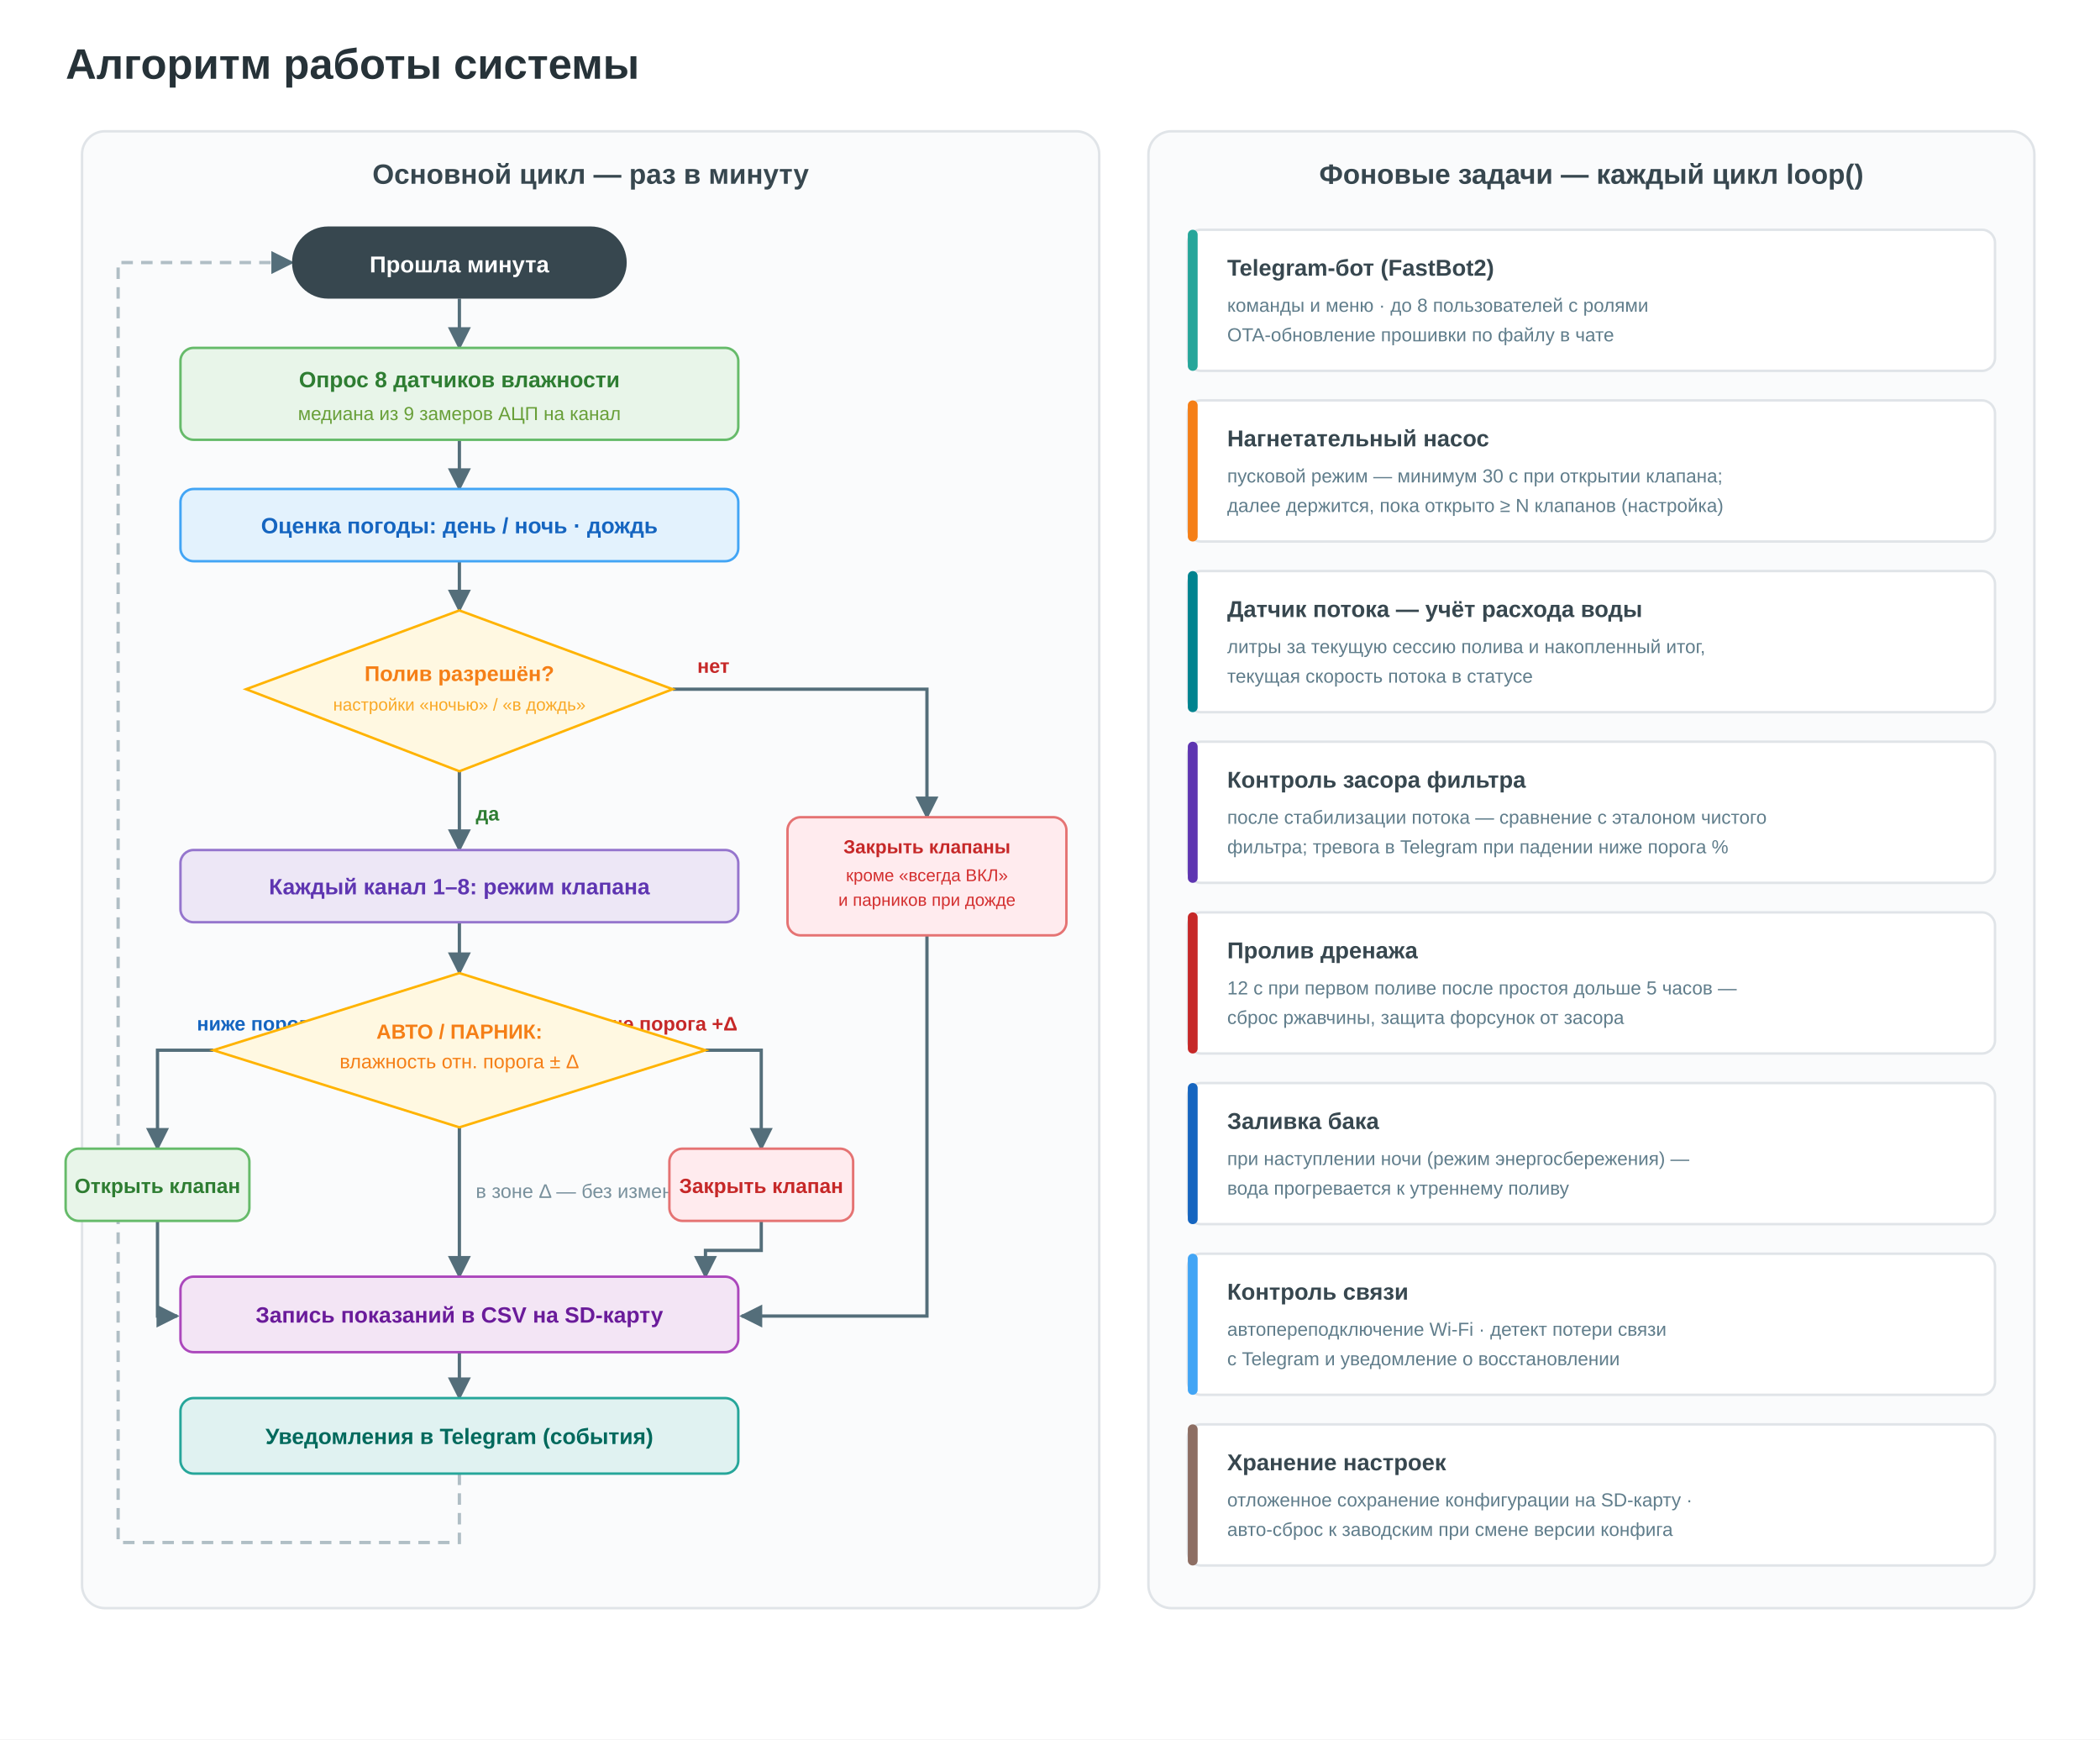
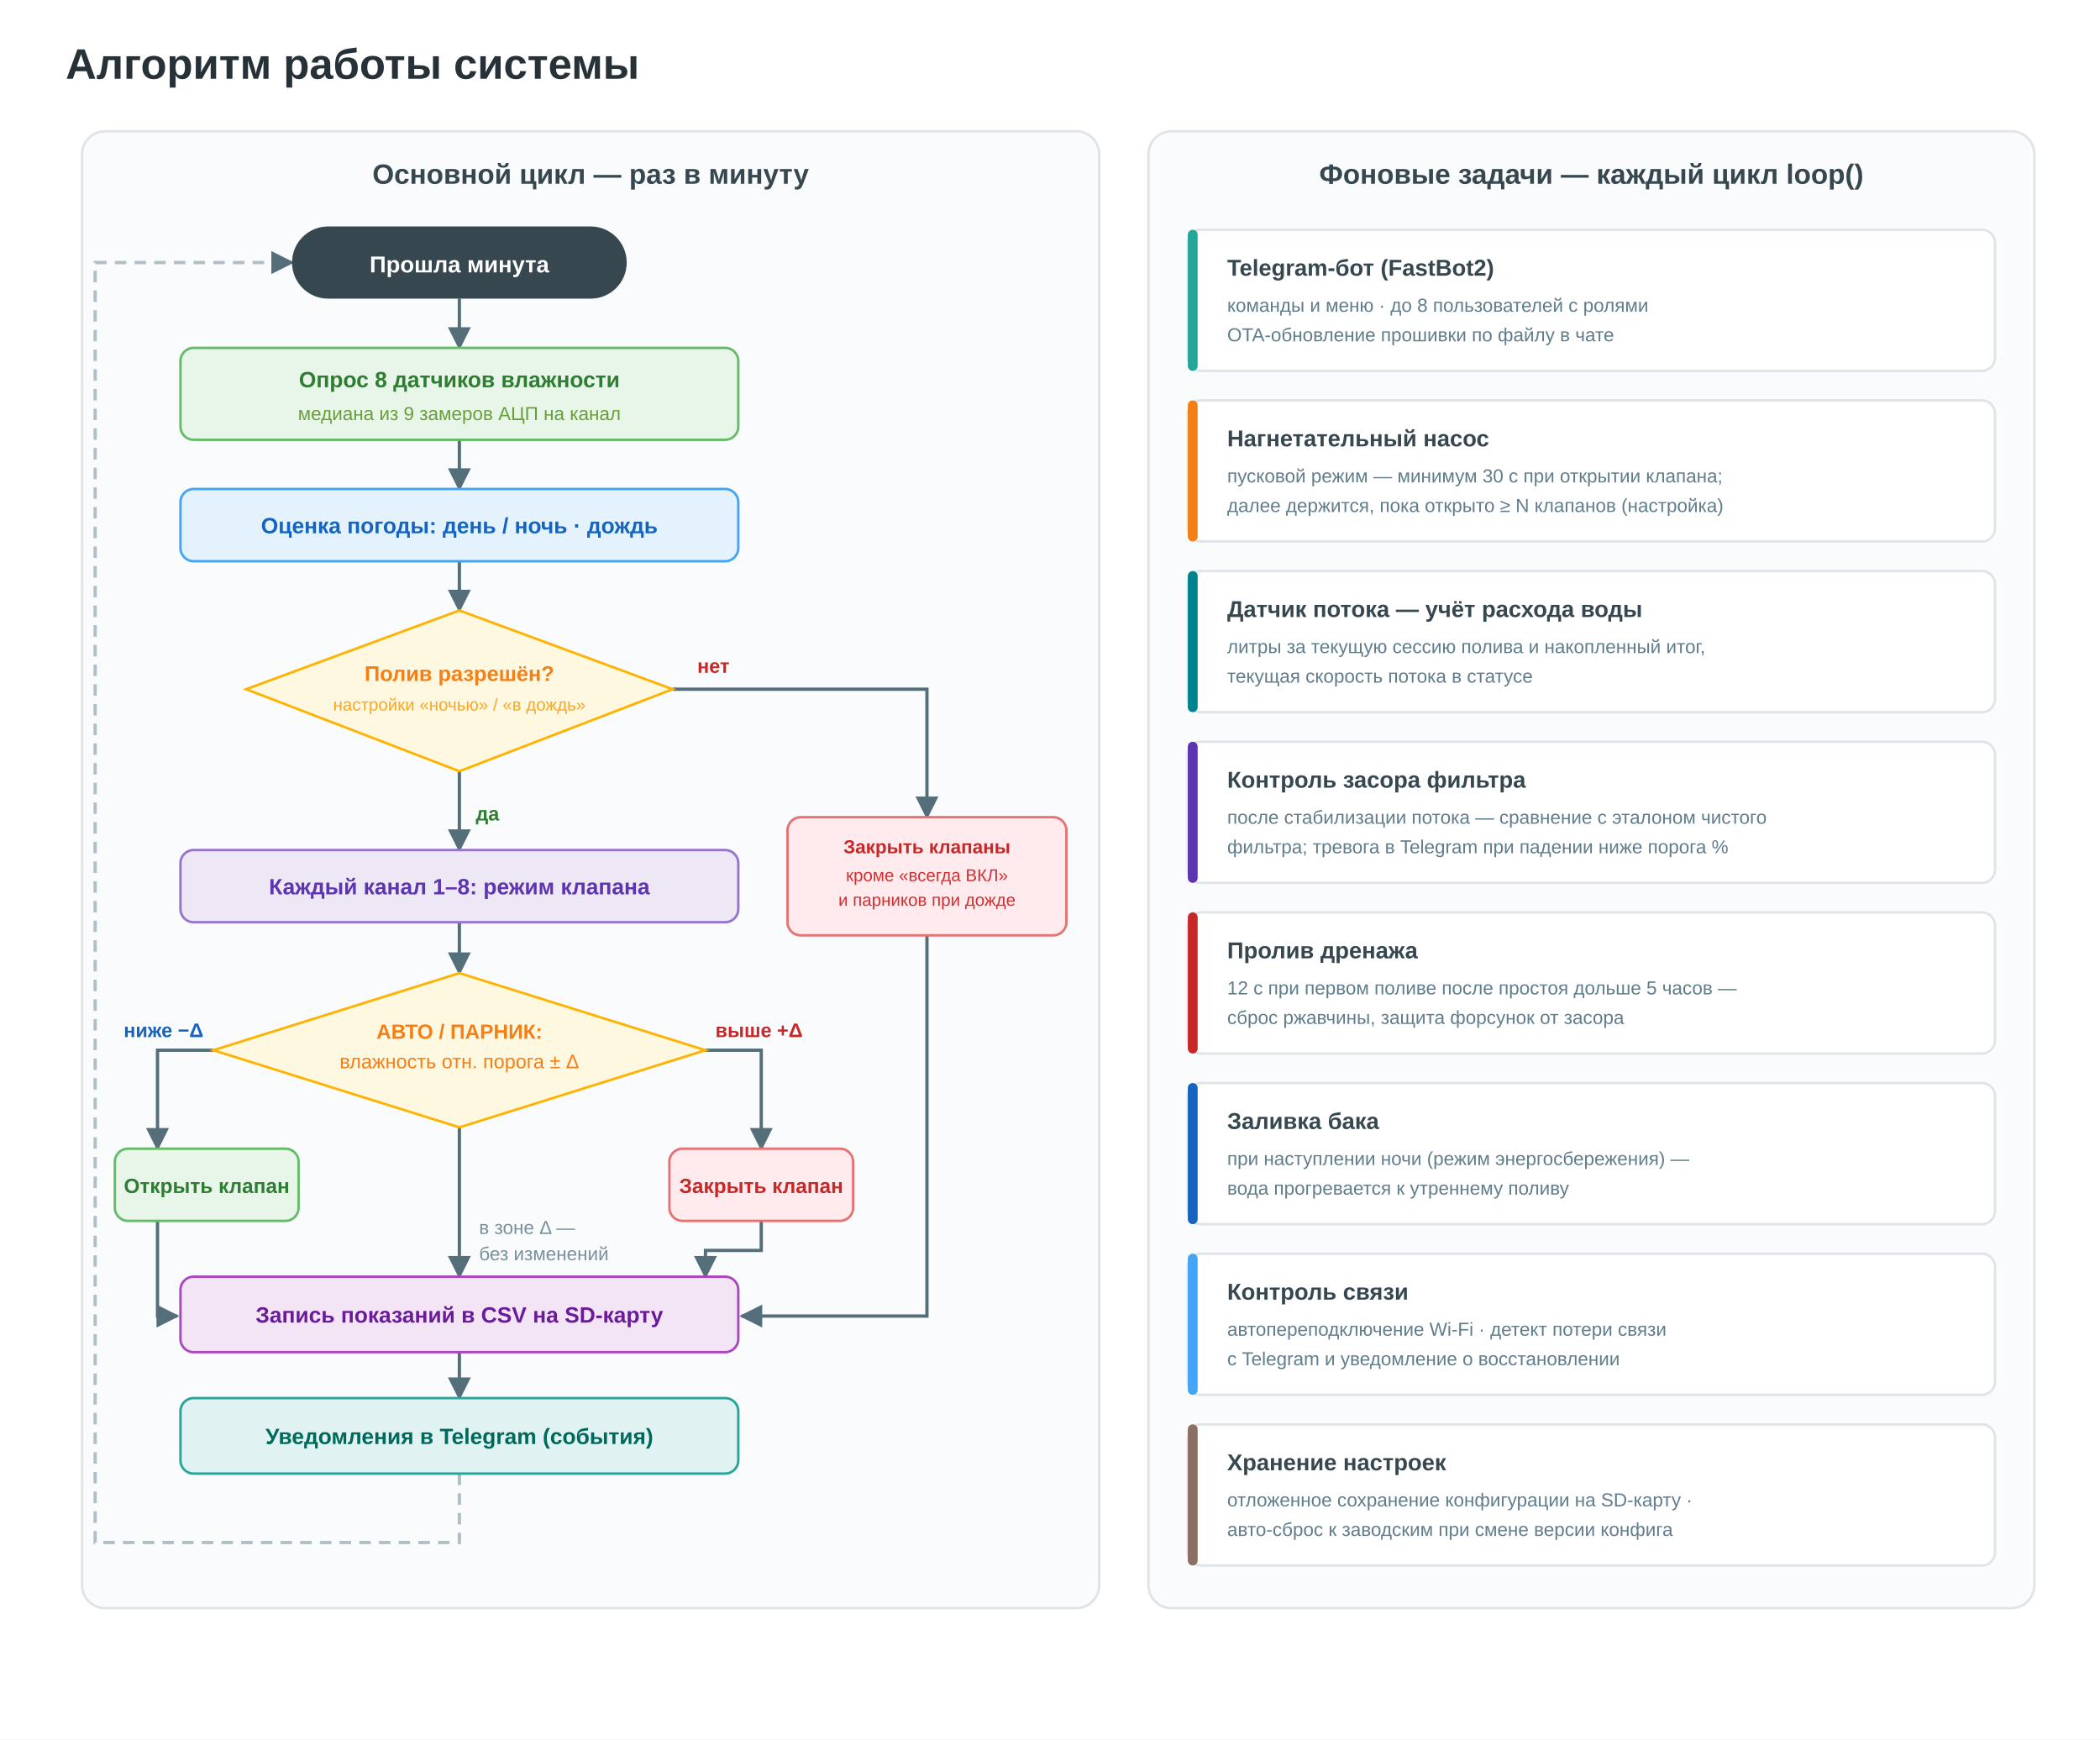
<svg xmlns="http://www.w3.org/2000/svg" viewBox="0 0 1280 1060" font-family="Segoe UI, Arial, sans-serif">
  <defs>
    <marker id="arr" viewBox="0 0 10 10" refX="9" refY="5" markerWidth="7" markerHeight="7" orient="auto-start-reverse">
      <path d="M 0 0 L 10 5 L 0 10 z" fill="#546E7A" />
    </marker>
  </defs>
  <rect x="0" y="0" width="1280" height="1060" fill="#FFFFFF" />
  <text x="40" y="48" font-size="26" font-weight="bold" fill="#263238">Алгоритм работы системы</text>
  <rect x="50" y="80" width="620" height="900" rx="14" fill="#FAFBFC" stroke="#E0E4E8" stroke-width="1.5" />
  <text x="360" y="112" text-anchor="middle" font-size="17" font-weight="bold" fill="#37474F">Основной цикл — раз в минуту</text>
  <g stroke="#546E7A" stroke-width="2" fill="none" marker-end="url(#arr)">
    <line x1="280" y1="182" x2="280" y2="212" />
    <line x1="280" y1="268" x2="280" y2="298" />
    <line x1="280" y1="342" x2="280" y2="372" />
    <line x1="280" y1="470" x2="280" y2="518" />
    <line x1="280" y1="562" x2="280" y2="593" />
    <polyline points="410,420 565,420 565,498" />
    <polyline points="565,570 565,802 452,802" />
    <polyline points="130,640 96,640 96,700" />
    <polyline points="430,640 464,640 464,700" />
    <line x1="280" y1="685" x2="280" y2="778" />
    <polyline points="96,744 96,802 108,802" />
    <polyline points="464,744 464,762 430,762 430,778" />
    <line x1="280" y1="824" x2="280" y2="852" />
  </g>
-   <polyline points="280,898 280,940 72,940 72,160 178,160" stroke="#B0BEC5" stroke-width="2" fill="none" stroke-dasharray="7 5" marker-end="url(#arr)" />
+   <polyline points="280,898 280,940 58,940 58,160 178,160" stroke="#B0BEC5" stroke-width="2" fill="none" stroke-dasharray="7 5" marker-end="url(#arr)" />
  <g font-size="12" font-weight="bold">
    <text x="290" y="500" fill="#2E7D32">да</text>
    <text x="425" y="410" fill="#C62828">нет</text>
-     <text x="120" y="628" fill="#1565C0">ниже порога −Δ</text>
-     <text x="352" y="628" fill="#C62828">выше порога +Δ</text>
-     <text x="290" y="730" fill="#78909C" font-weight="normal">в зоне Δ — без изменений</text>
+     <text x="124" y="632" text-anchor="end" fill="#1565C0">ниже −Δ</text>
+     <text x="436" y="632" fill="#C62828">выше +Δ</text>
+     <text x="292" y="752" fill="#78909C" font-weight="normal" font-size="11.5">в зоне Δ —</text>
+     <text x="292" y="768" fill="#78909C" font-weight="normal" font-size="11.5">без изменений</text>
  </g>
  <rect x="178" y="138" width="204" height="44" rx="22" fill="#37474F" />
  <text x="280" y="166" text-anchor="middle" font-size="14" font-weight="bold" fill="#FFFFFF">Прошла минута</text>
  <rect x="110" y="212" width="340" height="56" rx="8" fill="#E8F5E9" stroke="#66BB6A" stroke-width="1.5" />
  <text x="280" y="236" text-anchor="middle" font-size="13.5" font-weight="bold" fill="#2E7D32">Опрос 8 датчиков влажности</text>
  <text x="280" y="256" text-anchor="middle" font-size="11.5" fill="#689F38">медиана из 9 замеров АЦП на канал</text>
  <rect x="110" y="298" width="340" height="44" rx="8" fill="#E3F2FD" stroke="#42A5F5" stroke-width="1.5" />
  <text x="280" y="325" text-anchor="middle" font-size="13.5" font-weight="bold" fill="#1565C0">Оценка погоды: день / ночь · дождь</text>
  <polygon points="280,372 410,420 280,470 150,420" fill="#FFF8E1" stroke="#FFB300" stroke-width="1.5" />
  <text x="280" y="415" text-anchor="middle" font-size="13" font-weight="bold" fill="#F57F17">Полив разрешён?</text>
  <text x="280" y="433" text-anchor="middle" font-size="10.5" fill="#F9A825">настройки «ночью» / «в дождь»</text>
  <rect x="480" y="498" width="170" height="72" rx="8" fill="#FFEBEE" stroke="#E57373" stroke-width="1.5" />
  <text x="565" y="520" text-anchor="middle" font-size="11.5" font-weight="bold" fill="#C62828">Закрыть клапаны</text>
  <text x="565" y="537" text-anchor="middle" font-size="10.5" fill="#D32F2F">кроме «всегда ВКЛ»</text>
  <text x="565" y="552" text-anchor="middle" font-size="10.5" fill="#D32F2F">и парников при дожде</text>
  <rect x="110" y="518" width="340" height="44" rx="8" fill="#EDE7F6" stroke="#9575CD" stroke-width="1.5" />
  <text x="280" y="545" text-anchor="middle" font-size="13.5" font-weight="bold" fill="#5E35B1">Каждый канал 1–8: режим клапана</text>
  <polygon points="280,593 430,640 280,687 130,640" fill="#FFF8E1" stroke="#FFB300" stroke-width="1.5" />
  <text x="280" y="633" text-anchor="middle" font-size="12.5" font-weight="bold" fill="#F57F17">АВТО / ПАРНИК:</text>
  <text x="280" y="651" text-anchor="middle" font-size="12" fill="#F57F17">влажность отн. порога ± Δ</text>
-   <rect x="40" y="700" width="112" height="44" rx="8" fill="#E8F5E9" stroke="#66BB6A" stroke-width="1.5" />
-   <text x="96" y="727" text-anchor="middle" font-size="12.5" font-weight="bold" fill="#2E7D32">Открыть клапан</text>
+   <rect x="70" y="700" width="112" height="44" rx="8" fill="#E8F5E9" stroke="#66BB6A" stroke-width="1.5" />
+   <text x="126" y="727" text-anchor="middle" font-size="12.5" font-weight="bold" fill="#2E7D32">Открыть клапан</text>
  <rect x="408" y="700" width="112" height="44" rx="8" fill="#FFEBEE" stroke="#E57373" stroke-width="1.5" />
  <text x="464" y="727" text-anchor="middle" font-size="12.5" font-weight="bold" fill="#C62828">Закрыть клапан</text>
  <rect x="110" y="778" width="340" height="46" rx="8" fill="#F3E5F5" stroke="#AB47BC" stroke-width="1.5" />
  <text x="280" y="806" text-anchor="middle" font-size="13.5" font-weight="bold" fill="#6A1B9A">Запись показаний в CSV на SD-карту</text>
  <rect x="110" y="852" width="340" height="46" rx="8" fill="#E0F2F1" stroke="#26A69A" stroke-width="1.5" />
  <text x="280" y="880" text-anchor="middle" font-size="13.5" font-weight="bold" fill="#00695C">Уведомления в Telegram (события)</text>
  <rect x="700" y="80" width="540" height="900" rx="14" fill="#FAFBFC" stroke="#E0E4E8" stroke-width="1.5" />
  <text x="970" y="112" text-anchor="middle" font-size="17" font-weight="bold" fill="#37474F">Фоновые задачи — каждый цикл loop()</text>
  <g>
    <rect x="724" y="140" width="492" height="86" rx="8" fill="#FFFFFF" stroke="#E0E4E8" stroke-width="1.5" />
    <rect x="724" y="140" width="6" height="86" rx="3" fill="#26A69A" />
    <text x="748" y="168" font-size="14" font-weight="bold" fill="#37474F">Telegram-бот (FastBot2)</text>
    <text x="748" y="190" font-size="11.5" fill="#607D8B">команды и меню · до 8 пользователей с ролями</text>
    <text x="748" y="208" font-size="11.5" fill="#607D8B">OTA-обновление прошивки по файлу в чате</text>
  </g>
  <g>
    <rect x="724" y="244" width="492" height="86" rx="8" fill="#FFFFFF" stroke="#E0E4E8" stroke-width="1.5" />
    <rect x="724" y="244" width="6" height="86" rx="3" fill="#F57F17" />
    <text x="748" y="272" font-size="14" font-weight="bold" fill="#37474F">Нагнетательный насос</text>
    <text x="748" y="294" font-size="11.5" fill="#607D8B">пусковой режим — минимум 30 с при открытии клапана;</text>
    <text x="748" y="312" font-size="11.5" fill="#607D8B">далее держится, пока открыто ≥ N клапанов (настройка)</text>
  </g>
  <g>
    <rect x="724" y="348" width="492" height="86" rx="8" fill="#FFFFFF" stroke="#E0E4E8" stroke-width="1.5" />
    <rect x="724" y="348" width="6" height="86" rx="3" fill="#00838F" />
    <text x="748" y="376" font-size="14" font-weight="bold" fill="#37474F">Датчик потока — учёт расхода воды</text>
    <text x="748" y="398" font-size="11.5" fill="#607D8B">литры за текущую сессию полива и накопленный итог,</text>
    <text x="748" y="416" font-size="11.5" fill="#607D8B">текущая скорость потока в статусе</text>
  </g>
  <g>
    <rect x="724" y="452" width="492" height="86" rx="8" fill="#FFFFFF" stroke="#E0E4E8" stroke-width="1.5" />
    <rect x="724" y="452" width="6" height="86" rx="3" fill="#5E35B1" />
    <text x="748" y="480" font-size="14" font-weight="bold" fill="#37474F">Контроль засора фильтра</text>
    <text x="748" y="502" font-size="11.5" fill="#607D8B">после стабилизации потока — сравнение с эталоном чистого</text>
    <text x="748" y="520" font-size="11.5" fill="#607D8B">фильтра; тревога в Telegram при падении ниже порога %</text>
  </g>
  <g>
    <rect x="724" y="556" width="492" height="86" rx="8" fill="#FFFFFF" stroke="#E0E4E8" stroke-width="1.5" />
    <rect x="724" y="556" width="6" height="86" rx="3" fill="#C62828" />
    <text x="748" y="584" font-size="14" font-weight="bold" fill="#37474F">Пролив дренажа</text>
    <text x="748" y="606" font-size="11.5" fill="#607D8B">12 с при первом поливе после простоя дольше 5 часов —</text>
    <text x="748" y="624" font-size="11.5" fill="#607D8B">сброс ржавчины, защита форсунок от засора</text>
  </g>
  <g>
    <rect x="724" y="660" width="492" height="86" rx="8" fill="#FFFFFF" stroke="#E0E4E8" stroke-width="1.5" />
    <rect x="724" y="660" width="6" height="86" rx="3" fill="#1565C0" />
    <text x="748" y="688" font-size="14" font-weight="bold" fill="#37474F">Заливка бака</text>
    <text x="748" y="710" font-size="11.5" fill="#607D8B">при наступлении ночи (режим энергосбережения) —</text>
    <text x="748" y="728" font-size="11.5" fill="#607D8B">вода прогревается к утреннему поливу</text>
  </g>
  <g>
    <rect x="724" y="764" width="492" height="86" rx="8" fill="#FFFFFF" stroke="#E0E4E8" stroke-width="1.5" />
    <rect x="724" y="764" width="6" height="86" rx="3" fill="#42A5F5" />
    <text x="748" y="792" font-size="14" font-weight="bold" fill="#37474F">Контроль связи</text>
    <text x="748" y="814" font-size="11.5" fill="#607D8B">автопереподключение Wi-Fi · детект потери связи</text>
    <text x="748" y="832" font-size="11.5" fill="#607D8B">с Telegram и уведомление о восстановлении</text>
  </g>
  <g>
    <rect x="724" y="868" width="492" height="86" rx="8" fill="#FFFFFF" stroke="#E0E4E8" stroke-width="1.5" />
    <rect x="724" y="868" width="6" height="86" rx="3" fill="#8D6E63" />
    <text x="748" y="896" font-size="14" font-weight="bold" fill="#37474F">Хранение настроек</text>
    <text x="748" y="918" font-size="11.5" fill="#607D8B">отложенное сохранение конфигурации на SD-карту ·</text>
    <text x="748" y="936" font-size="11.5" fill="#607D8B">авто-сброс к заводским при смене версии конфига</text>
  </g>
</svg>
